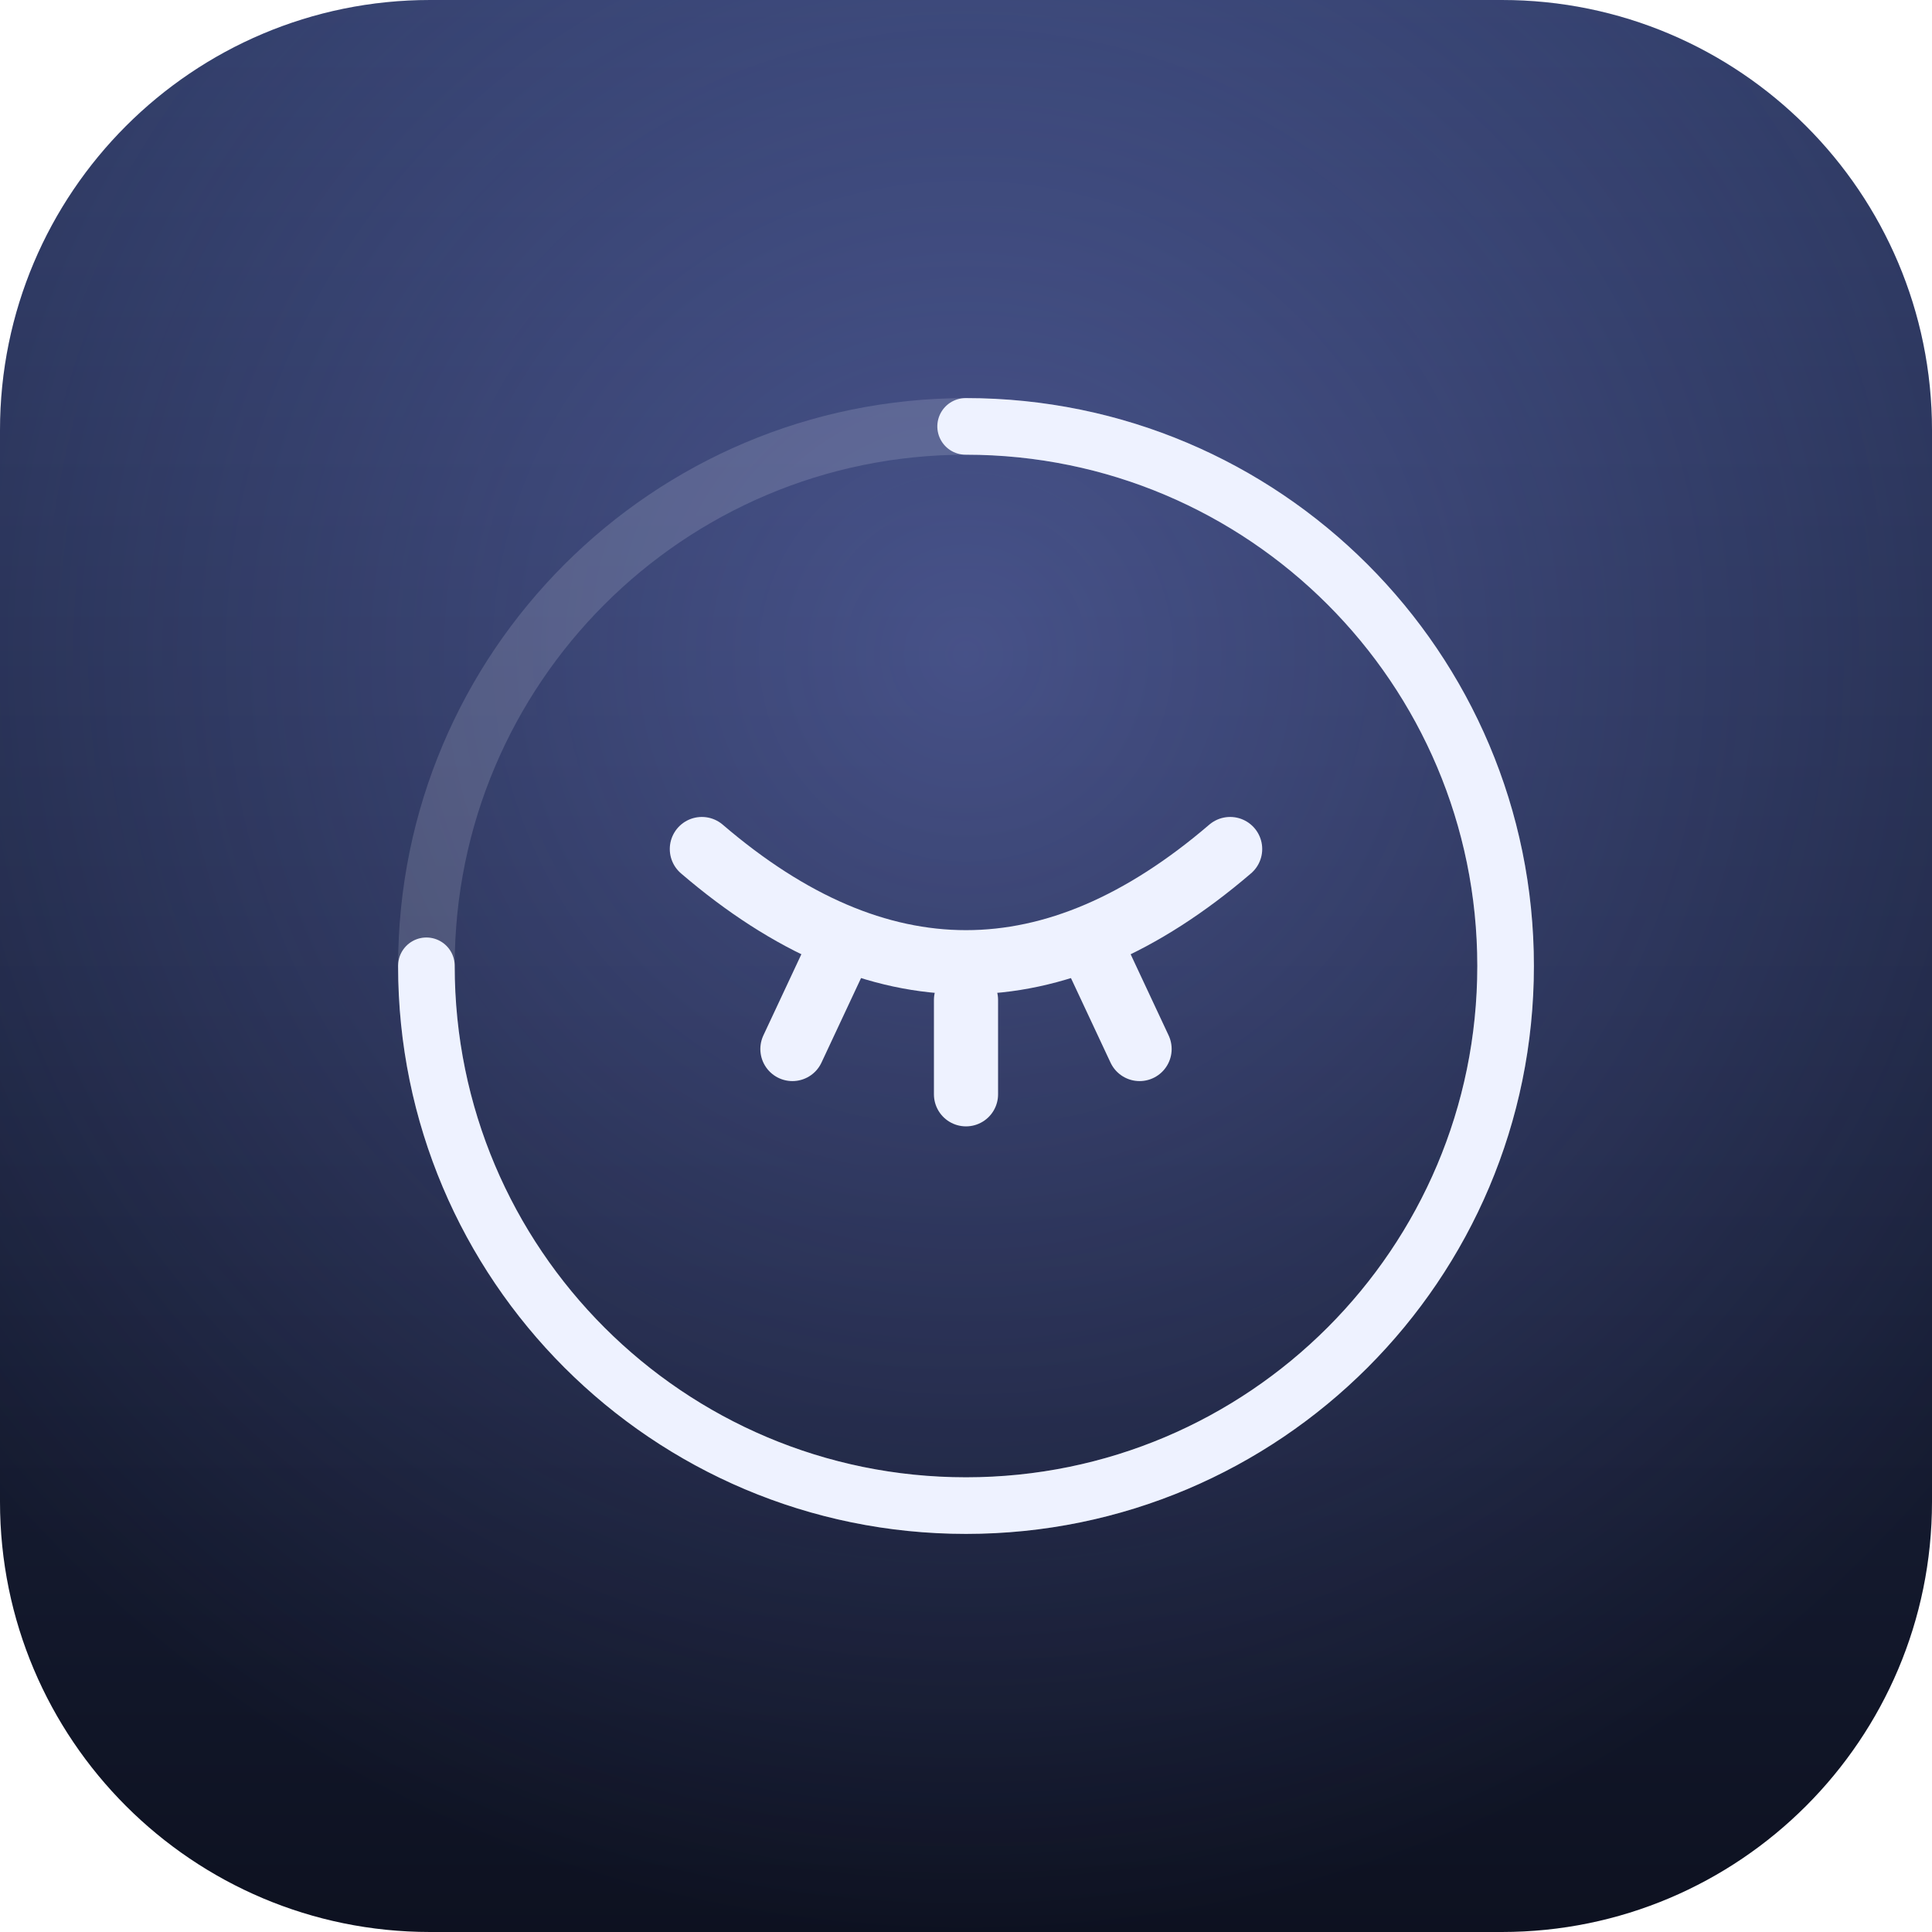
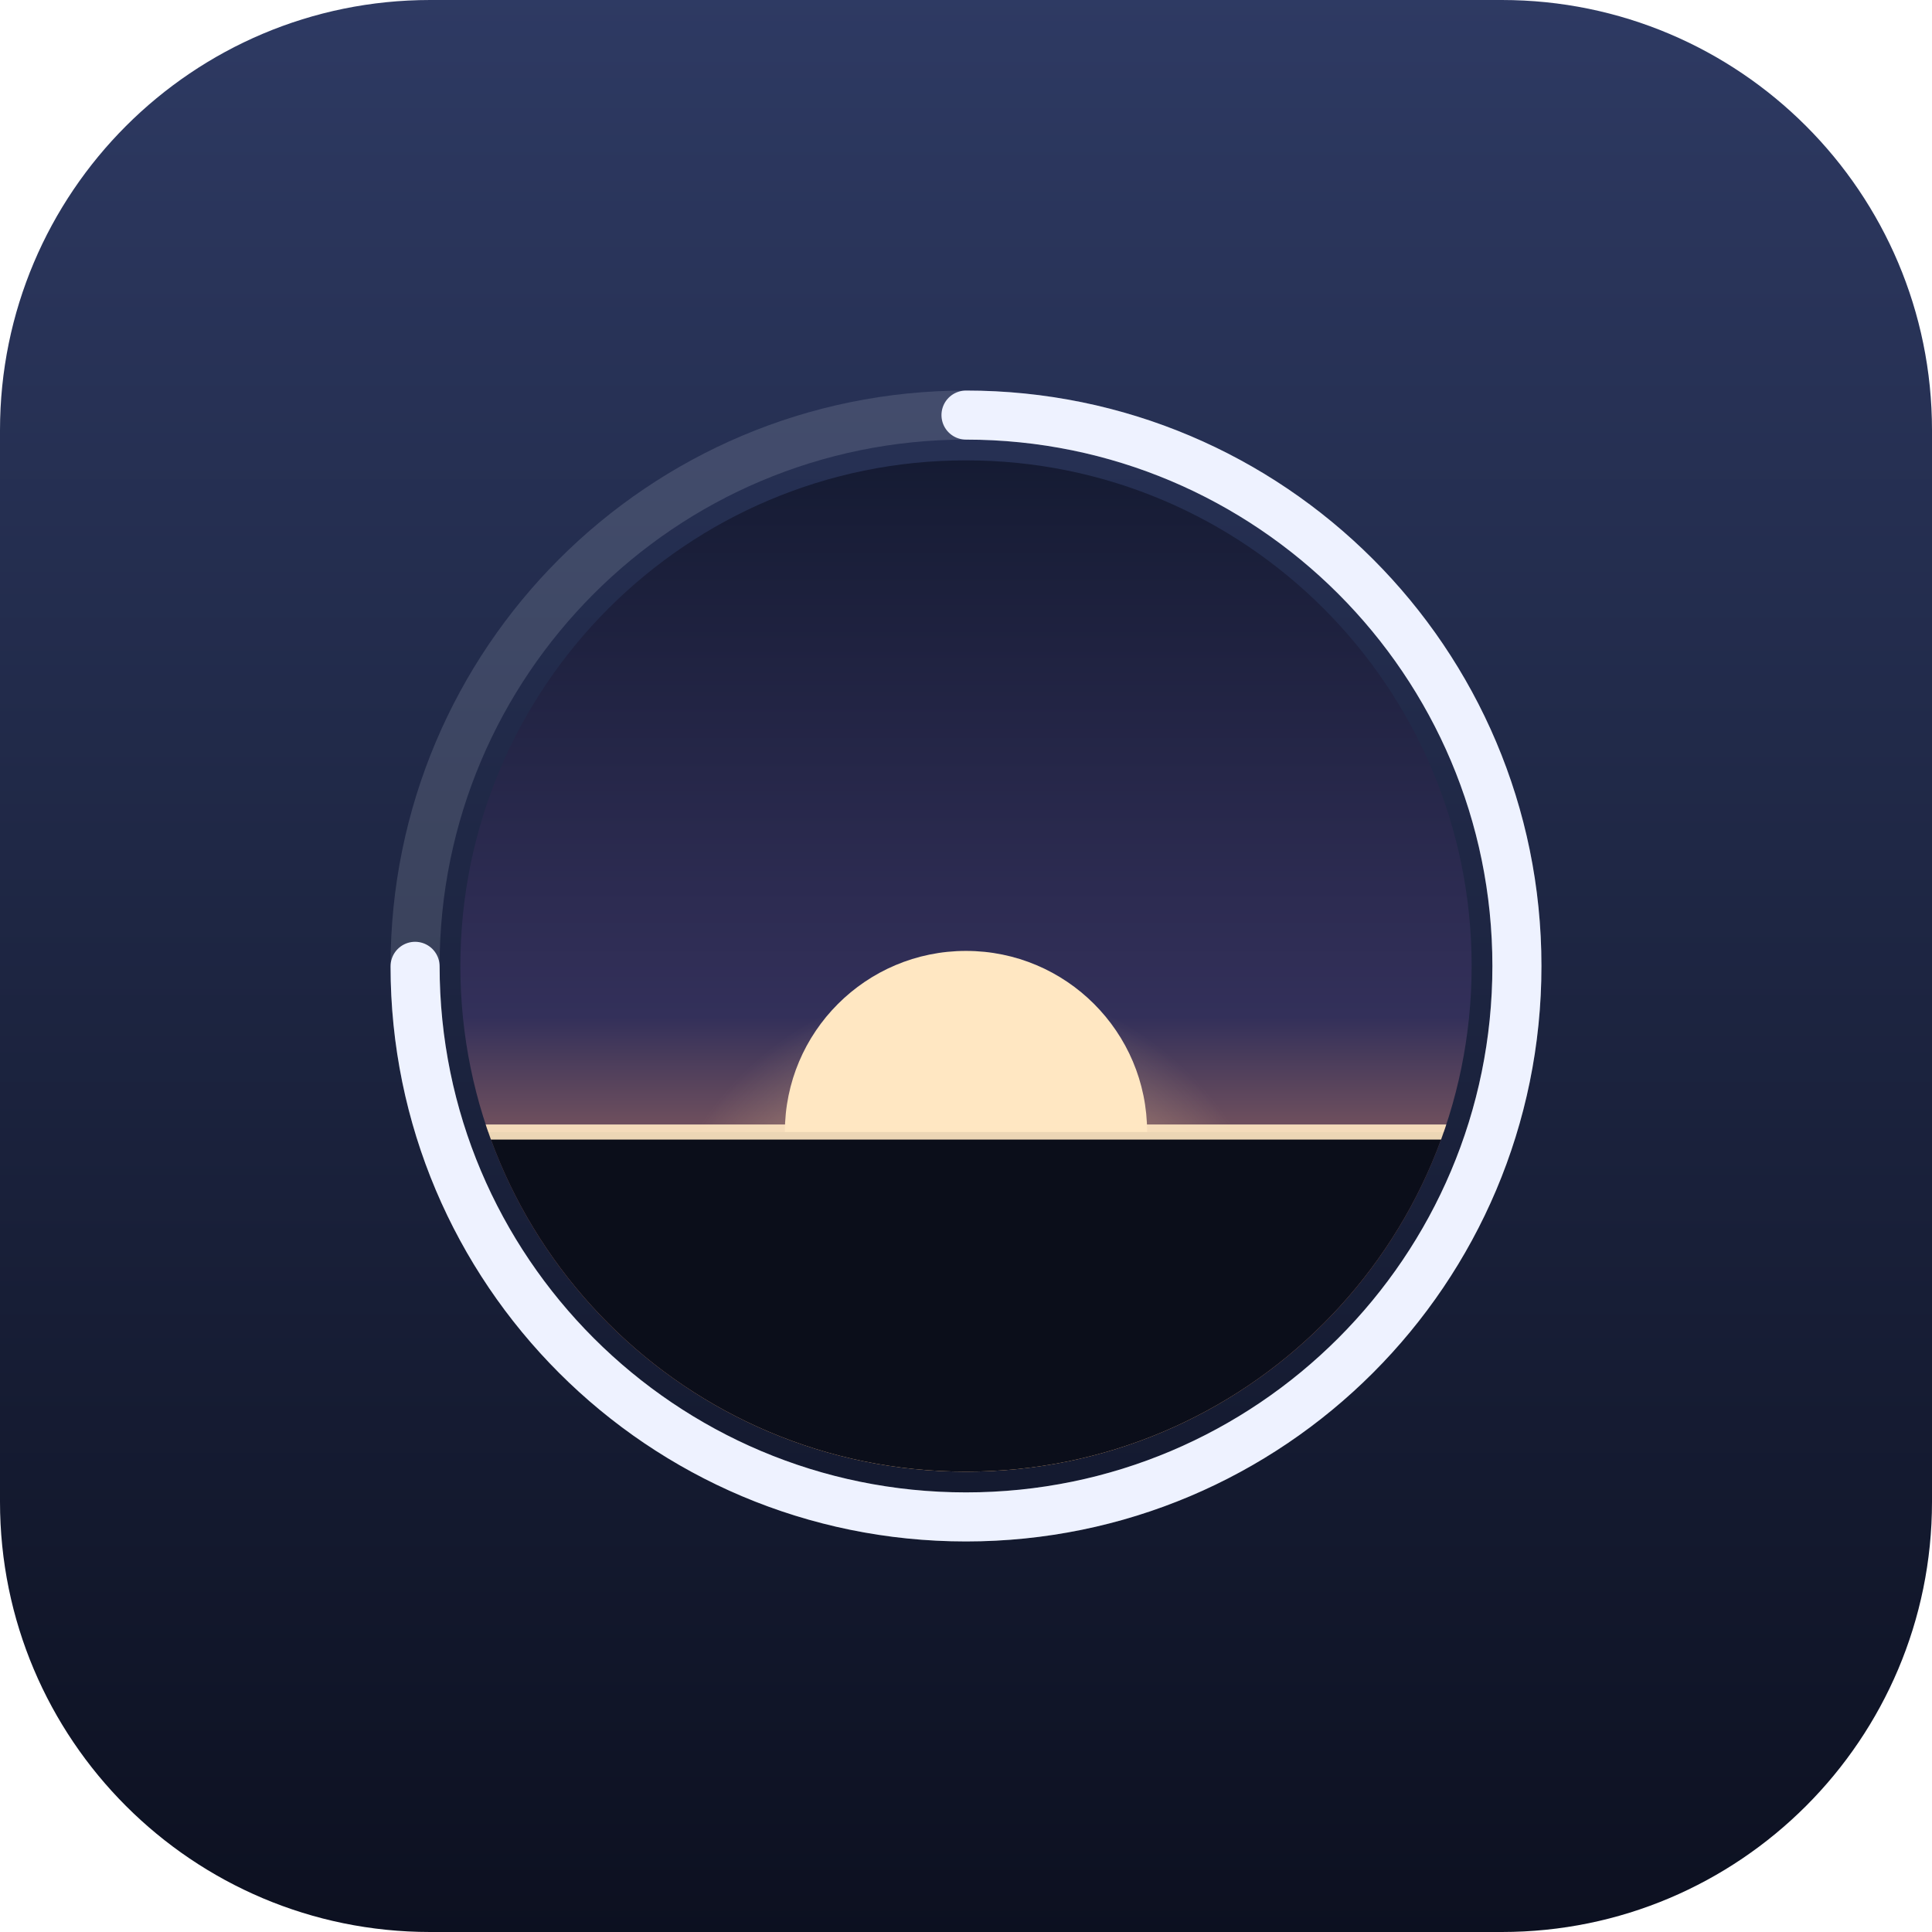
<svg xmlns="http://www.w3.org/2000/svg" width="1024" height="1024" viewBox="0 0 1024 1024">
  <defs>
-     <linearGradient id="bg" x1="0" y1="0" x2="0" y2="1">
-       <stop offset="0" stop-color="#2C3860" />
-       <stop offset="1" stop-color="#0D1120" />
+     <linearGradient id="case" x1="0" y1="0" x2="0" y2="1">
+       <stop offset="0" stop-color="#2E3A63" />
+       <stop offset="1" stop-color="#0C1020" />
    </linearGradient>
-     <radialGradient id="glow" cx="0.5" cy="0.34" r="0.66">
-       <stop offset="0" stop-color="#8E9CFF" stop-opacity="0.34" />
-       <stop offset="1" stop-color="#8E9CFF" stop-opacity="0" />
+     <linearGradient id="sky" x1="0" y1="0" x2="0" y2="1">
+       <stop offset="0.00" stop-color="#151B33" />
+       <stop offset="0.55" stop-color="#33305A" />
+       <stop offset="0.82" stop-color="#C97F63" />
+       <stop offset="1.00" stop-color="#F0B27A" />
+     </linearGradient>
+     <radialGradient id="halo" cx="0.5" cy="0.72" r="0.42">
+       <stop offset="0" stop-color="#FFD9A0" stop-opacity="0.85" />
+       <stop offset="1" stop-color="#FFD9A0" stop-opacity="0" />
    </radialGradient>
+     <clipPath id="porthole">
+       <circle cx="512" cy="512" r="268" />
+     </clipPath>
  </defs>
-   <rect width="1024" height="1024" rx="228" ry="228" fill="url(#bg)" />
-   <rect width="1024" height="1024" rx="228" ry="228" fill="url(#glow)" />
+   <rect width="1024" height="1024" rx="228" ry="228" fill="url(#case)" />
+   <g clip-path="url(#porthole)">
+     <rect x="244" y="244" width="536" height="536" fill="url(#sky)" />
+     <circle cx="512" cy="600" r="200" fill="url(#halo)" />
+     <circle cx="512" cy="600" r="96" fill="#FFE7C2" />
+     <rect x="244" y="600" width="536" height="180" fill="#0B0E1A" />
+     <rect x="244" y="596" width="536" height="8" fill="#FFE7C2" opacity="0.92" />
+   </g>
  <g transform="rotate(-90 512 512)">
-     <circle cx="512" cy="512" r="286" fill="none" stroke="#EEF2FF" stroke-opacity="0.16" stroke-width="30" />
-     <circle cx="512" cy="512" r="286" fill="none" stroke="#EEF2FF" stroke-width="30" stroke-linecap="round" stroke-dasharray="1348 449" />
-   </g>
-   <g fill="none" stroke="#EEF2FF" stroke-width="34" stroke-linecap="round" transform="translate(0 -36)">
-     <path d="M 372 486 Q 512 606 652 486" />
-     <path d="M 442 545 L 420 592" />
-     <path d="M 512 566 L 512 616" />
-     <path d="M 582 545 L 604 592" />
+     <circle cx="512" cy="512" r="292" fill="none" stroke="#EEF2FF" stroke-opacity="0.14" stroke-width="26" />
+     <circle cx="512" cy="512" r="292" fill="none" stroke="#EEF2FF" stroke-width="26" stroke-linecap="round" stroke-dasharray="1376 459" />
  </g>
</svg>
